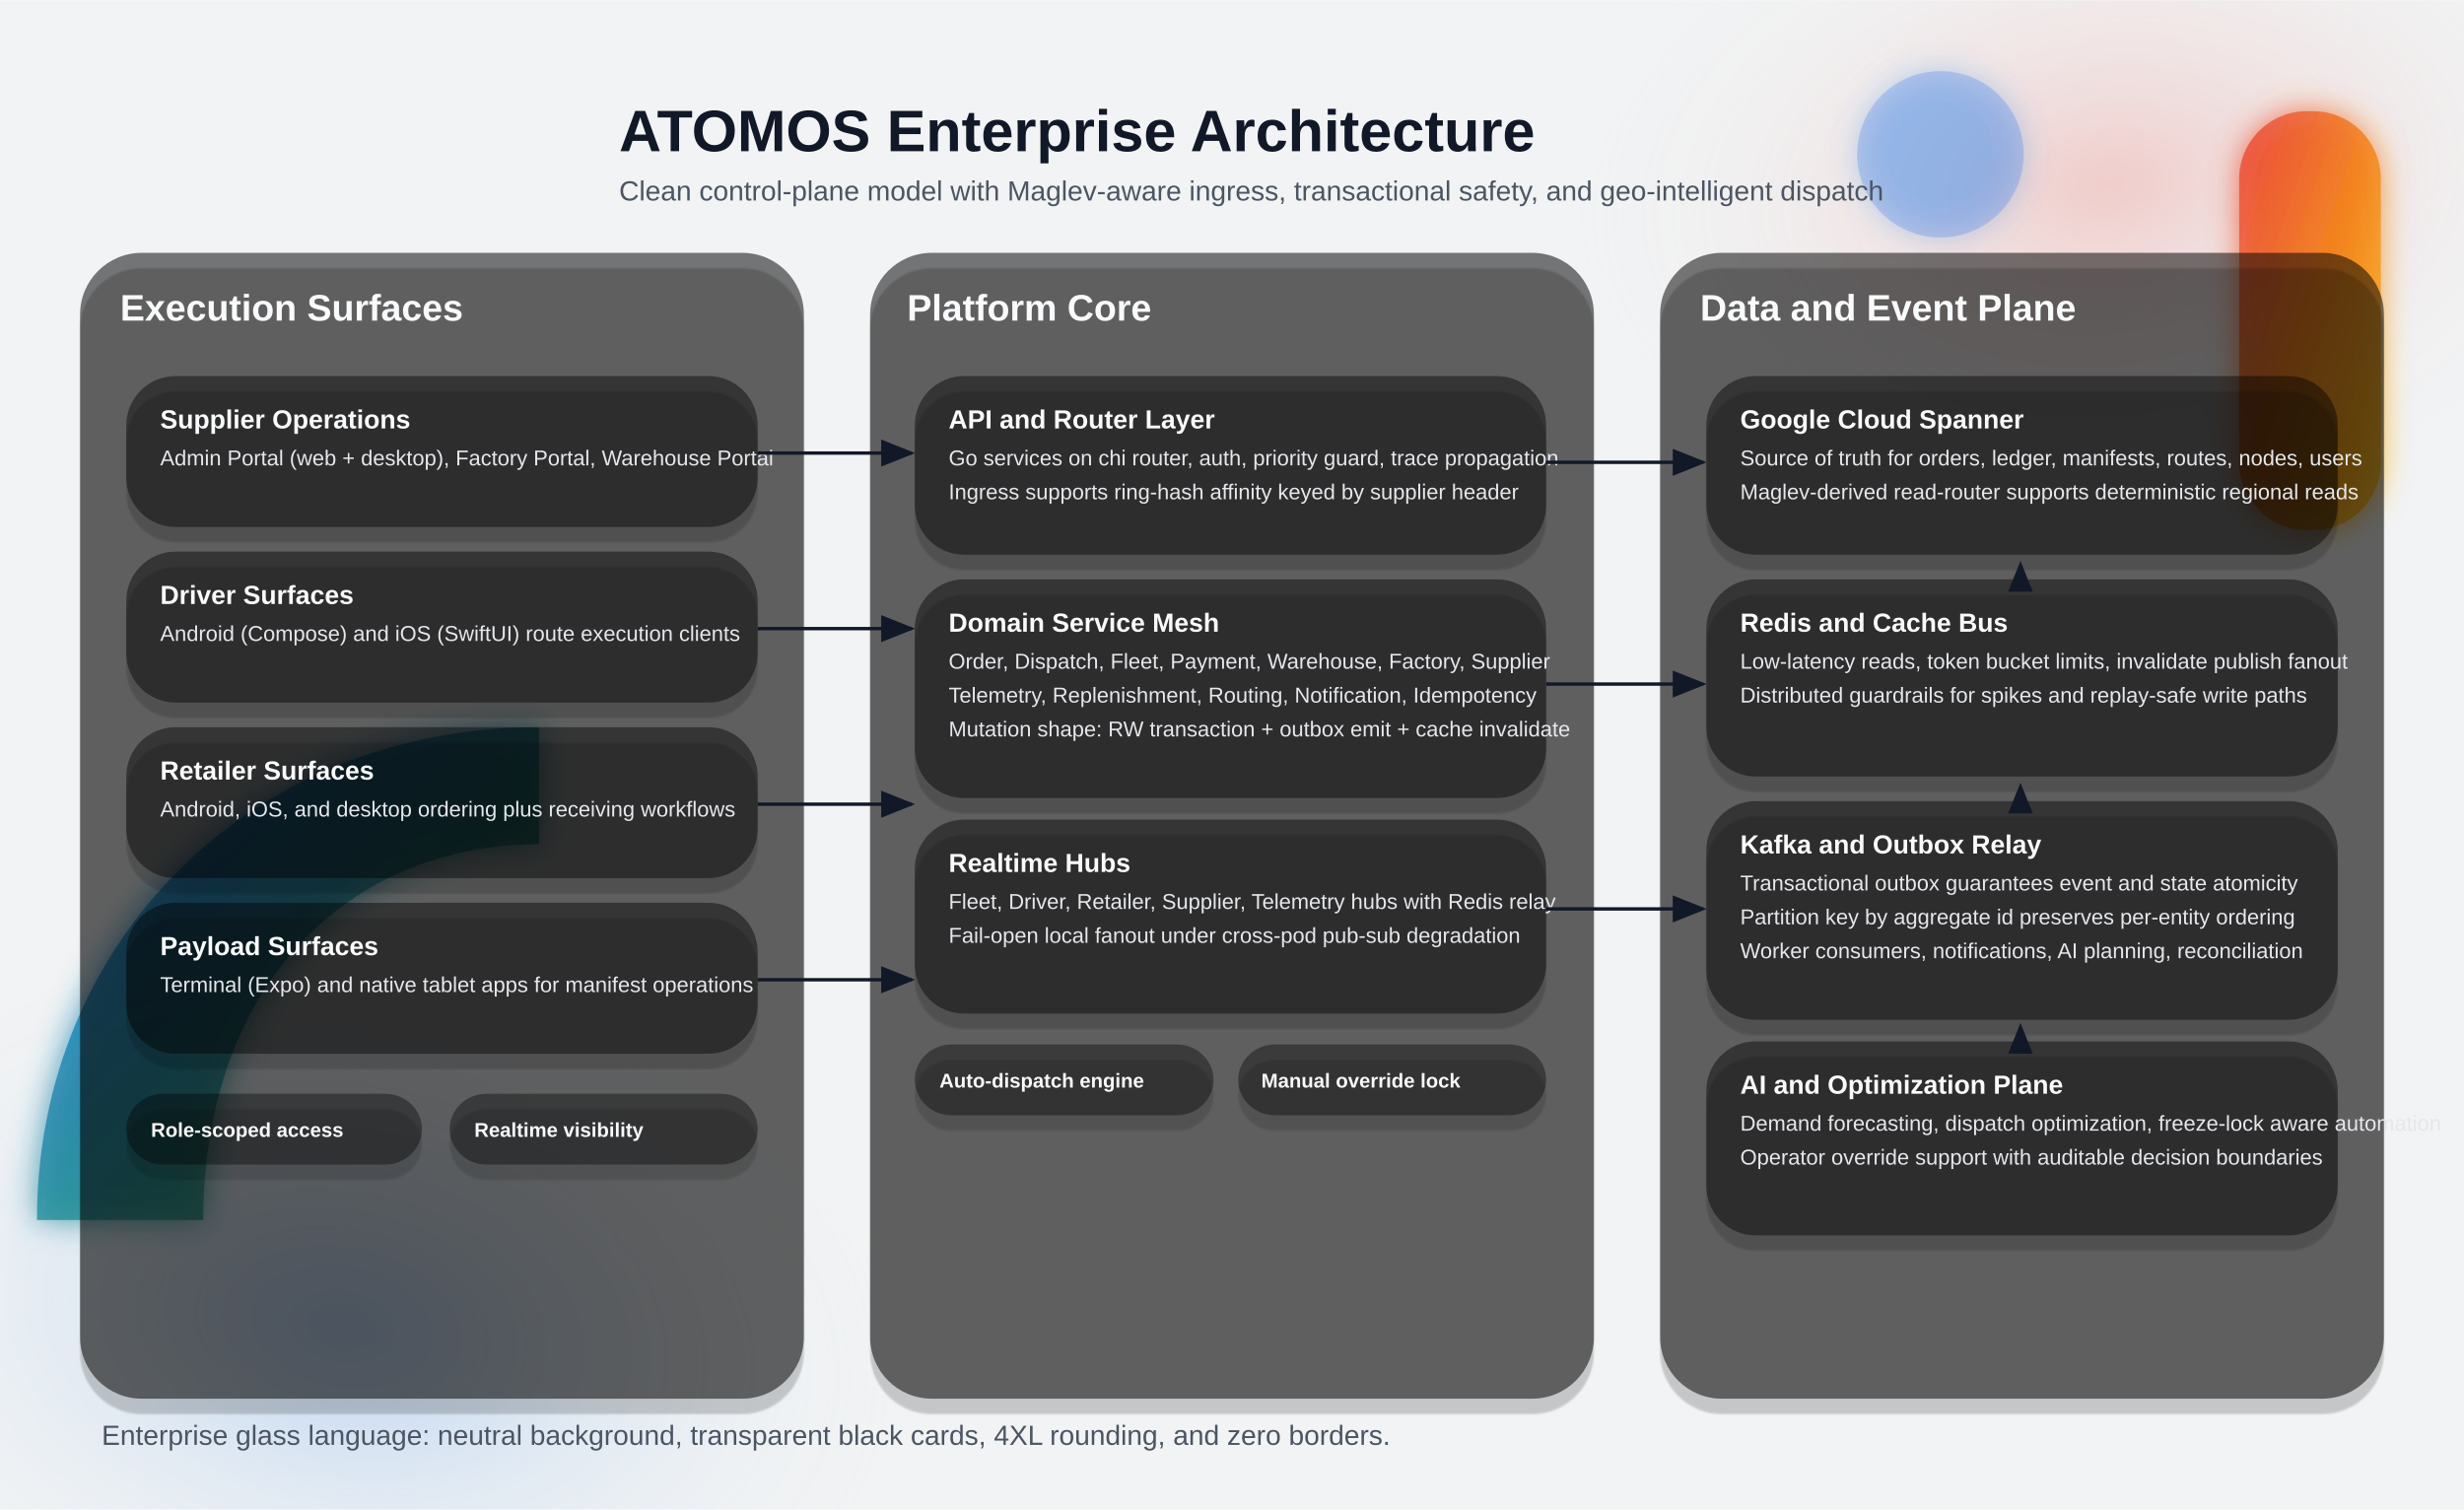
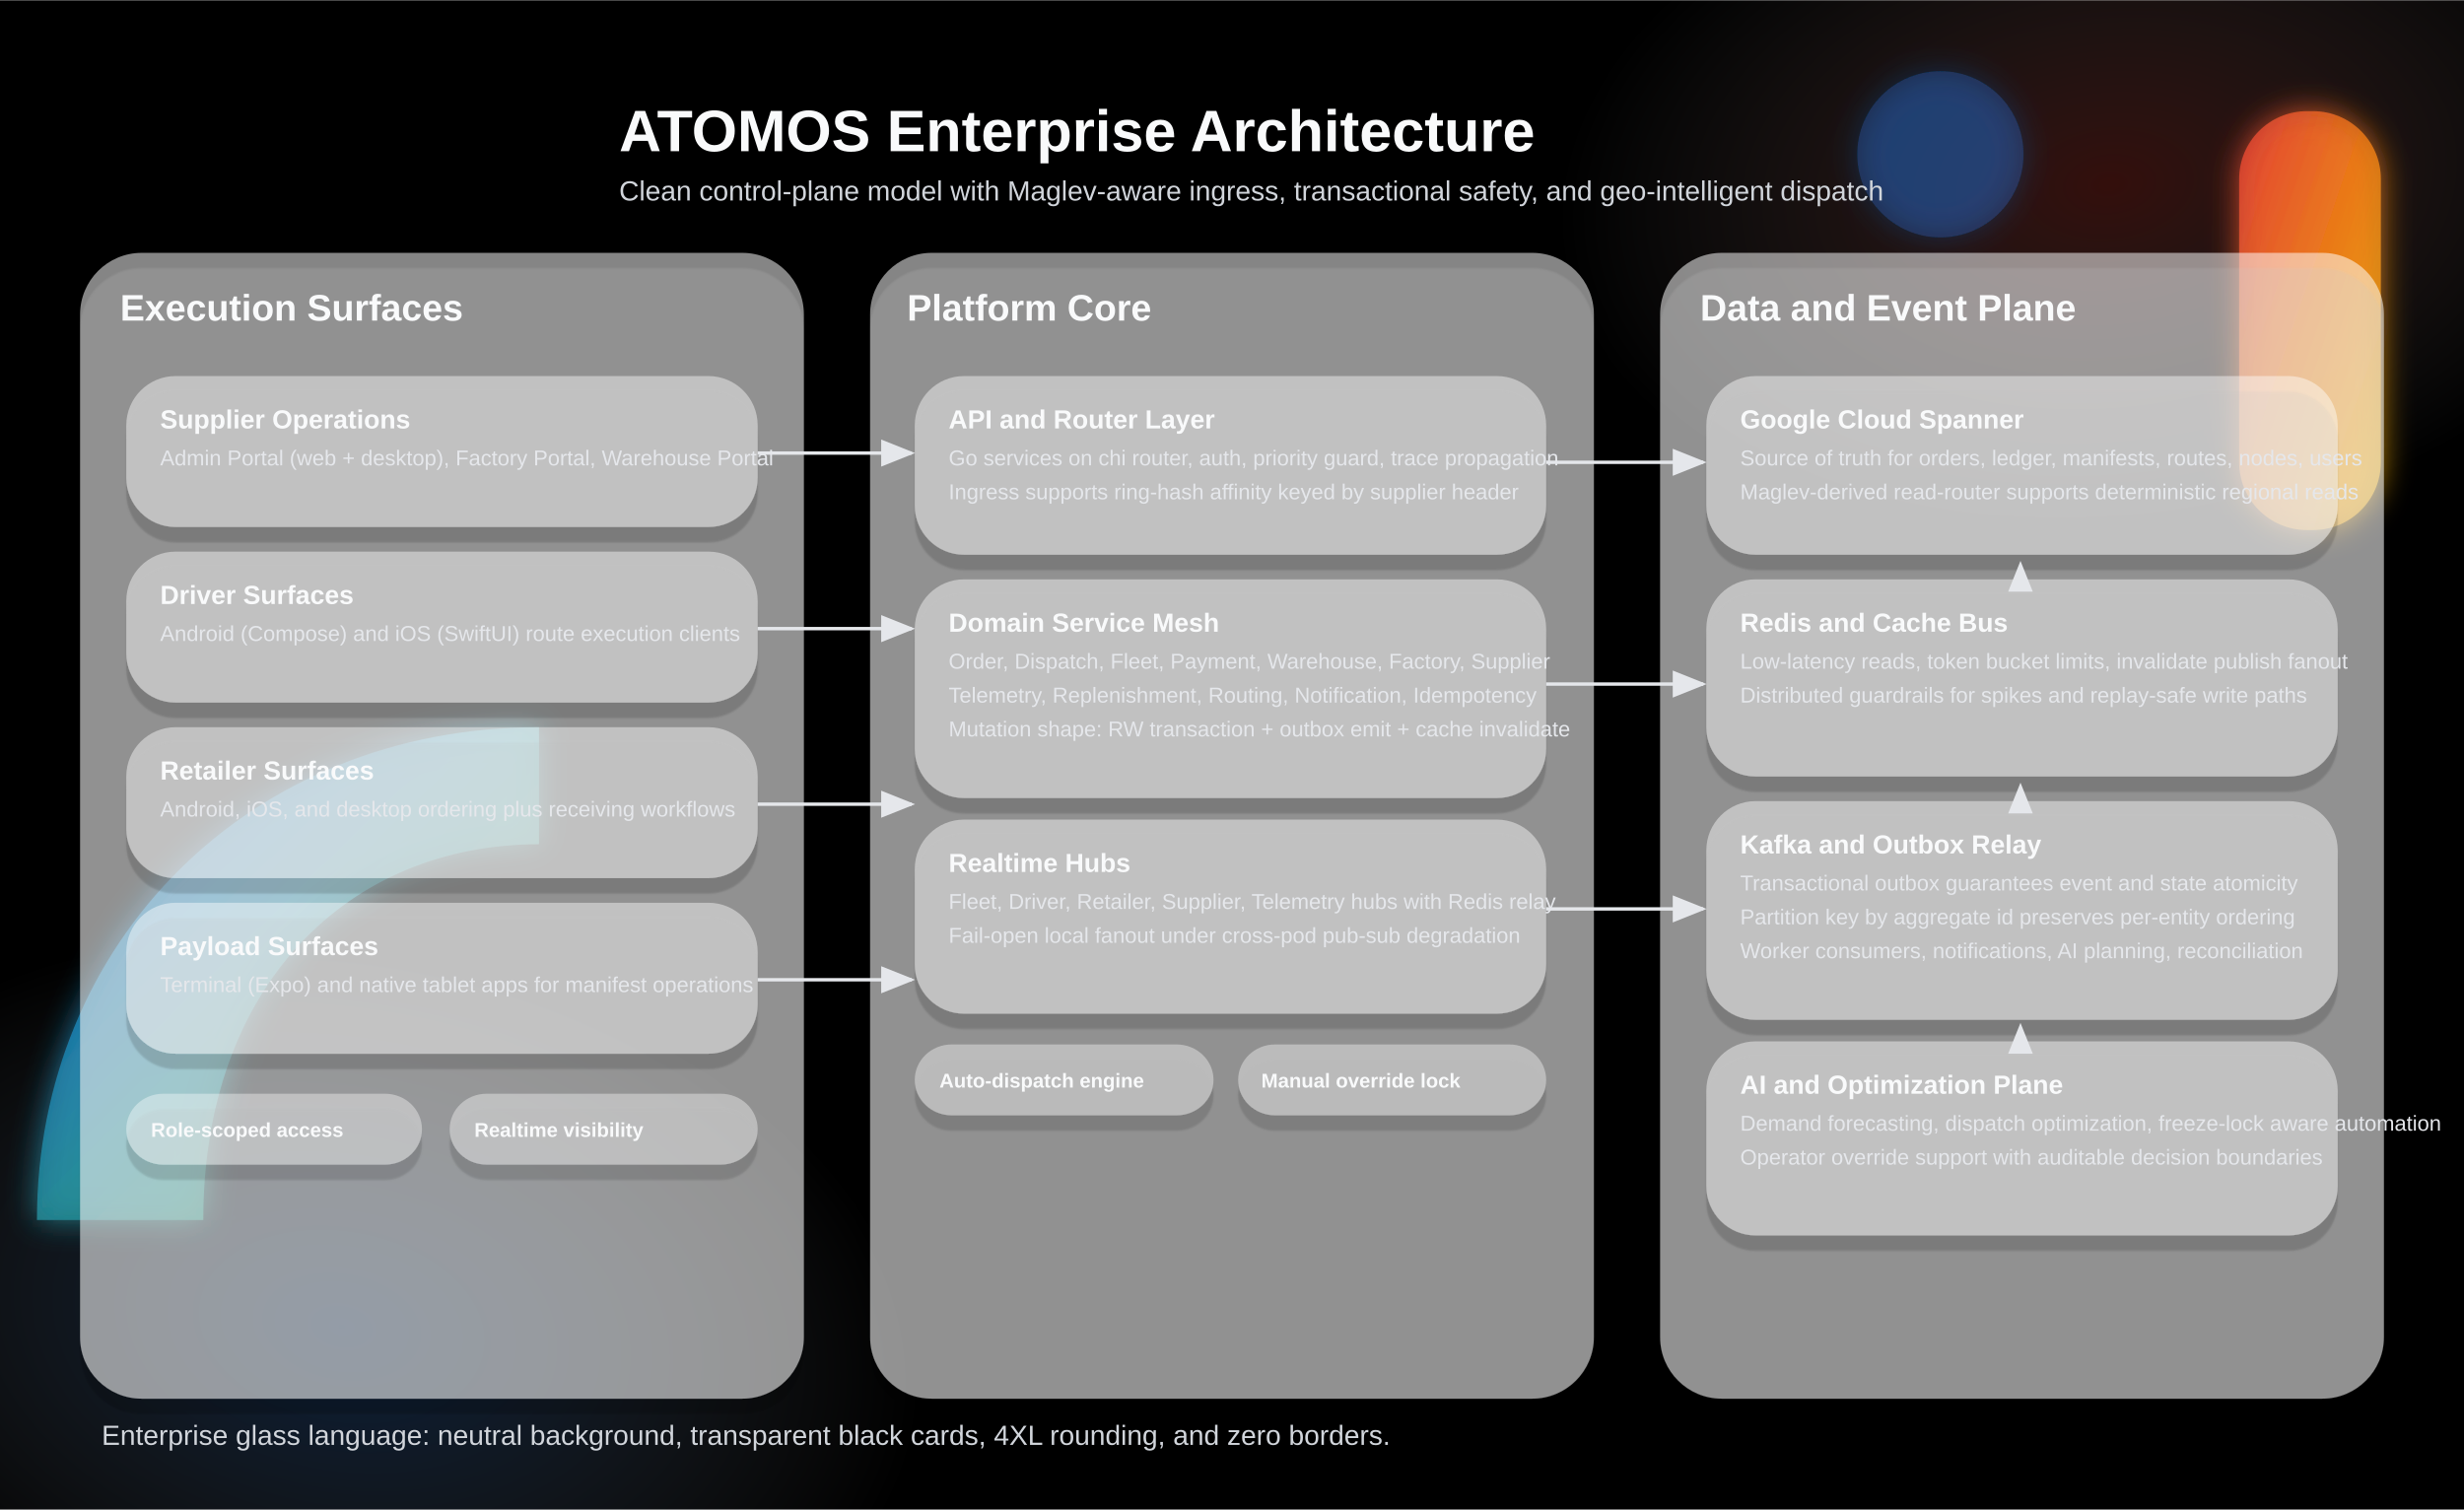
<svg xmlns="http://www.w3.org/2000/svg" width="2200" height="1348" viewBox="0 0 1600 980" role="img" aria-label="ATOMOS enterprise architecture overview clean glass style">
  <defs>
    <linearGradient id="accentRed" x1="0" y1="0" x2="1" y2="1">
      <stop offset="0%" stop-color="#ea4335" />
      <stop offset="100%" stop-color="#fbbc05" />
    </linearGradient>
    <linearGradient id="accentBlue" x1="0" y1="0" x2="1" y2="1">
      <stop offset="0%" stop-color="#1a73e8" />
      <stop offset="100%" stop-color="#34a853" />
    </linearGradient>
    <radialGradient id="mistLeft" cx="0" cy="0" r="1" gradientTransform="translate(220 860) rotate(10) scale(380 250)" gradientUnits="userSpaceOnUse">
      <stop offset="0%" stop-color="#1a73e8" stop-opacity="0.24" />
      <stop offset="100%" stop-color="#f1f3f4" stop-opacity="0" />
    </radialGradient>
    <radialGradient id="mistRight" cx="0" cy="0" r="1" gradientTransform="translate(1370 120) rotate(-6) scale(360 230)" gradientUnits="userSpaceOnUse">
      <stop offset="0%" stop-color="#ea4335" stop-opacity="0.22" />
      <stop offset="100%" stop-color="#f1f3f4" stop-opacity="0" />
    </radialGradient>
    <filter id="softShape" x="-20%" y="-20%" width="140%" height="140%">
      <feGaussianBlur stdDeviation="10" result="blur" />
      <feMerge>
        <feMergeNode in="blur" />
        <feMergeNode in="SourceGraphic" />
      </feMerge>
    </filter>
    <filter id="glassShadow" x="-20%" y="-20%" width="140%" height="160%">
      <feGaussianBlur in="SourceAlpha" stdDeviation="0.8" result="edgeBlur" />
      <feOffset in="edgeBlur" dx="0" dy="10" result="offsetBlur" />
      <feColorMatrix in="offsetBlur" type="matrix" values="0 0 0 0 0 0 0 0 0 0 0 0 0 0 0 0 0 0 0.35 0" result="shadow" />
      <feMerge>
        <feMergeNode in="shadow" />
        <feMergeNode in="SourceGraphic" />
      </feMerge>
    </filter>
    <style>
-       .bg { fill: #f1f3f4; }
-       .panel { fill: rgba(0, 0, 0, 0.52); stroke: none; filter: url(#glassShadow); }
-       .title { font: 700 38px Arial, sans-serif; fill: #111827; }
-       .subtitle { font: 500 18px Arial, sans-serif; fill: #4b5563; }
+       .bg { fill: #000000; }
+       .panel { fill: rgba(255, 255, 255, 0.52); stroke: none; filter: url(#glassShadow); }
+       .title { font: 700 38px Arial, sans-serif; fill: #F9FAFB; }
+       .subtitle { font: 500 18px Arial, sans-serif; fill: #D1D5DB; }
      .section { font: 700 24px Arial, sans-serif; fill: #f9fafb; }
      .cardTitle { font: 700 17px Arial, sans-serif; fill: #f9fafb; }
      .cardText { font: 500 14px Arial, sans-serif; fill: #e5e7eb; }
-       .chip { fill: rgba(0, 0, 0, 0.38); stroke: none; filter: url(#glassShadow); }
+       .chip { fill: rgba(255, 255, 255, 0.38); stroke: none; filter: url(#glassShadow); }
      .chipText { font: 600 13px Arial, sans-serif; fill: #f9fafb; }
-       .nodeA { fill: rgba(0, 0, 0, 0.44); stroke: none; filter: url(#glassShadow); }
-       .nodeB { fill: rgba(0, 0, 0, 0.44); stroke: none; filter: url(#glassShadow); }
-       .nodeC { fill: rgba(0, 0, 0, 0.44); stroke: none; filter: url(#glassShadow); }
-       .nodeD { fill: rgba(0, 0, 0, 0.44); stroke: none; filter: url(#glassShadow); }
-       .link { stroke: #111827; stroke-width: 2.2; fill: none; marker-end: url(#arrow); }
-       .linkDashed { stroke: #374151; stroke-dasharray: 8 6; stroke-width: 2; fill: none; marker-end: url(#arrow); }
+       .nodeA { fill: rgba(255, 255, 255, 0.44); stroke: none; filter: url(#glassShadow); }
+       .nodeB { fill: rgba(255, 255, 255, 0.44); stroke: none; filter: url(#glassShadow); }
+       .nodeC { fill: rgba(255, 255, 255, 0.44); stroke: none; filter: url(#glassShadow); }
+       .nodeD { fill: rgba(255, 255, 255, 0.44); stroke: none; filter: url(#glassShadow); }
+       .link { stroke: #E5E7EB; stroke-width: 2.2; fill: none; marker-end: url(#arrow); }
+       .linkDashed { stroke: #9CA3AF; stroke-dasharray: 8 6; stroke-width: 2; fill: none; marker-end: url(#arrow); }
    </style>
    <marker id="arrow" markerWidth="10" markerHeight="8" refX="9" refY="4" orient="auto" markerUnits="strokeWidth">
-       <path d="M0,0 L10,4 L0,8 Z" fill="#111827" />
+       <path d="M0,0 L10,4 L0,8 Z" fill="#E5E7EB" />
    </marker>
  </defs>
  <rect class="bg" x="0" y="0" width="1600" height="980" />
  <rect x="0" y="0" width="1600" height="980" fill="url(#mistLeft)" />
  <rect x="0" y="0" width="1600" height="980" fill="url(#mistRight)" />
  <g filter="url(#softShape)">
    <path d="M24,792 C24,612 162,472 350,472 L350,548 C226,548 132,640 132,792 Z" fill="url(#accentBlue)" opacity="0.82" />
    <rect x="1454" y="72" width="92" height="272" rx="44" fill="url(#accentRed)" opacity="0.8" />
    <circle cx="1260" cy="100" r="54" fill="#1a73e8" opacity="0.26" />
  </g>
  <text class="title" x="402" y="98">ATOMOS Enterprise Architecture</text>
  <text class="subtitle" x="402" y="130">Clean control-plane model with Maglev-aware ingress, transactional safety, and geo-intelligent dispatch</text>
  <rect class="panel" x="52" y="164" width="470" height="744" rx="40" />
  <rect class="panel" x="565" y="164" width="470" height="744" rx="40" />
  <rect class="panel" x="1078" y="164" width="470" height="744" rx="40" />
  <text class="section" x="78" y="208">Execution Surfaces</text>
  <text class="section" x="589" y="208">Platform Core</text>
  <text class="section" x="1104" y="208">Data and Event Plane</text>
  <rect class="nodeA" x="82" y="244" width="410" height="98" rx="32" />
  <text class="cardTitle" x="104" y="278">Supplier Operations</text>
  <text class="cardText" x="104" y="302">Admin Portal (web + desktop), Factory Portal, Warehouse Portal</text>
  <rect class="nodeA" x="82" y="358" width="410" height="98" rx="32" />
  <text class="cardTitle" x="104" y="392">Driver Surfaces</text>
  <text class="cardText" x="104" y="416">Android (Compose) and iOS (SwiftUI) route execution clients</text>
  <rect class="nodeA" x="82" y="472" width="410" height="98" rx="32" />
  <text class="cardTitle" x="104" y="506">Retailer Surfaces</text>
  <text class="cardText" x="104" y="530">Android, iOS, and desktop ordering plus receiving workflows</text>
  <rect class="nodeA" x="82" y="586" width="410" height="98" rx="32" />
  <text class="cardTitle" x="104" y="620">Payload Surfaces</text>
  <text class="cardText" x="104" y="644">Terminal (Expo) and native tablet apps for manifest operations</text>
  <rect class="chip" x="82" y="710" width="192" height="46" rx="24" />
  <text class="chipText" x="98" y="738">Role-scoped access</text>
  <rect class="chip" x="292" y="710" width="200" height="46" rx="24" />
  <text class="chipText" x="308" y="738">Realtime visibility</text>
  <rect class="nodeB" x="594" y="244" width="410" height="116" rx="32" />
  <text class="cardTitle" x="616" y="278">API and Router Layer</text>
  <text class="cardText" x="616" y="302">Go services on chi router, auth, priority guard, trace propagation</text>
  <text class="cardText" x="616" y="324">Ingress supports ring-hash affinity keyed by supplier header</text>
  <rect class="nodeB" x="594" y="376" width="410" height="142" rx="32" />
  <text class="cardTitle" x="616" y="410">Domain Service Mesh</text>
  <text class="cardText" x="616" y="434">Order, Dispatch, Fleet, Payment, Warehouse, Factory, Supplier</text>
  <text class="cardText" x="616" y="456">Telemetry, Replenishment, Routing, Notification, Idempotency</text>
  <text class="cardText" x="616" y="478">Mutation shape: RW transaction + outbox emit + cache invalidate</text>
  <rect class="nodeB" x="594" y="532" width="410" height="126" rx="32" />
  <text class="cardTitle" x="616" y="566">Realtime Hubs</text>
  <text class="cardText" x="616" y="590">Fleet, Driver, Retailer, Supplier, Telemetry hubs with Redis relay</text>
  <text class="cardText" x="616" y="612">Fail-open local fanout under cross-pod pub-sub degradation</text>
  <rect class="chip" x="594" y="678" width="194" height="46" rx="24" />
  <text class="chipText" x="610" y="706">Auto-dispatch engine</text>
  <rect class="chip" x="804" y="678" width="200" height="46" rx="24" />
  <text class="chipText" x="819" y="706">Manual override lock</text>
  <rect class="nodeC" x="1108" y="244" width="410" height="116" rx="32" />
  <text class="cardTitle" x="1130" y="278">Google Cloud Spanner</text>
  <text class="cardText" x="1130" y="302">Source of truth for orders, ledger, manifests, routes, nodes, users</text>
  <text class="cardText" x="1130" y="324">Maglev-derived read-router supports deterministic regional reads</text>
  <rect class="nodeC" x="1108" y="376" width="410" height="128" rx="32" />
  <text class="cardTitle" x="1130" y="410">Redis and Cache Bus</text>
  <text class="cardText" x="1130" y="434">Low-latency reads, token bucket limits, invalidate publish fanout</text>
  <text class="cardText" x="1130" y="456">Distributed guardrails for spikes and replay-safe write paths</text>
  <rect class="nodeC" x="1108" y="520" width="410" height="142" rx="32" />
  <text class="cardTitle" x="1130" y="554">Kafka and Outbox Relay</text>
  <text class="cardText" x="1130" y="578">Transactional outbox guarantees event and state atomicity</text>
  <text class="cardText" x="1130" y="600">Partition key by aggregate id preserves per-entity ordering</text>
  <text class="cardText" x="1130" y="622">Worker consumers, notifications, AI planning, reconciliation</text>
  <rect class="nodeD" x="1108" y="676" width="410" height="126" rx="32" />
  <text class="cardTitle" x="1130" y="710">AI and Optimization Plane</text>
  <text class="cardText" x="1130" y="734">Demand forecasting, dispatch optimization, freeze-lock aware automation</text>
  <text class="cardText" x="1130" y="756">Operator override support with auditable decision boundaries</text>
  <path class="link" d="M492 294 L592 294" />
  <path class="link" d="M492 408 L592 408" />
  <path class="link" d="M492 522 L592 522" />
  <path class="link" d="M492 636 L592 636" />
  <path class="link" d="M1004 300 L1106 300" />
  <path class="link" d="M1004 444 L1106 444" />
  <path class="link" d="M1004 590 L1106 590" />
  <path class="linkDashed" d="M1312 676 L1312 666" />
  <path class="linkDashed" d="M1312 520 L1312 510" />
  <path class="linkDashed" d="M1312 376 L1312 366" />
  <text class="subtitle" x="66" y="938">Enterprise glass language: neutral background, transparent black cards, 4XL rounding, and zero borders.</text>
</svg>
